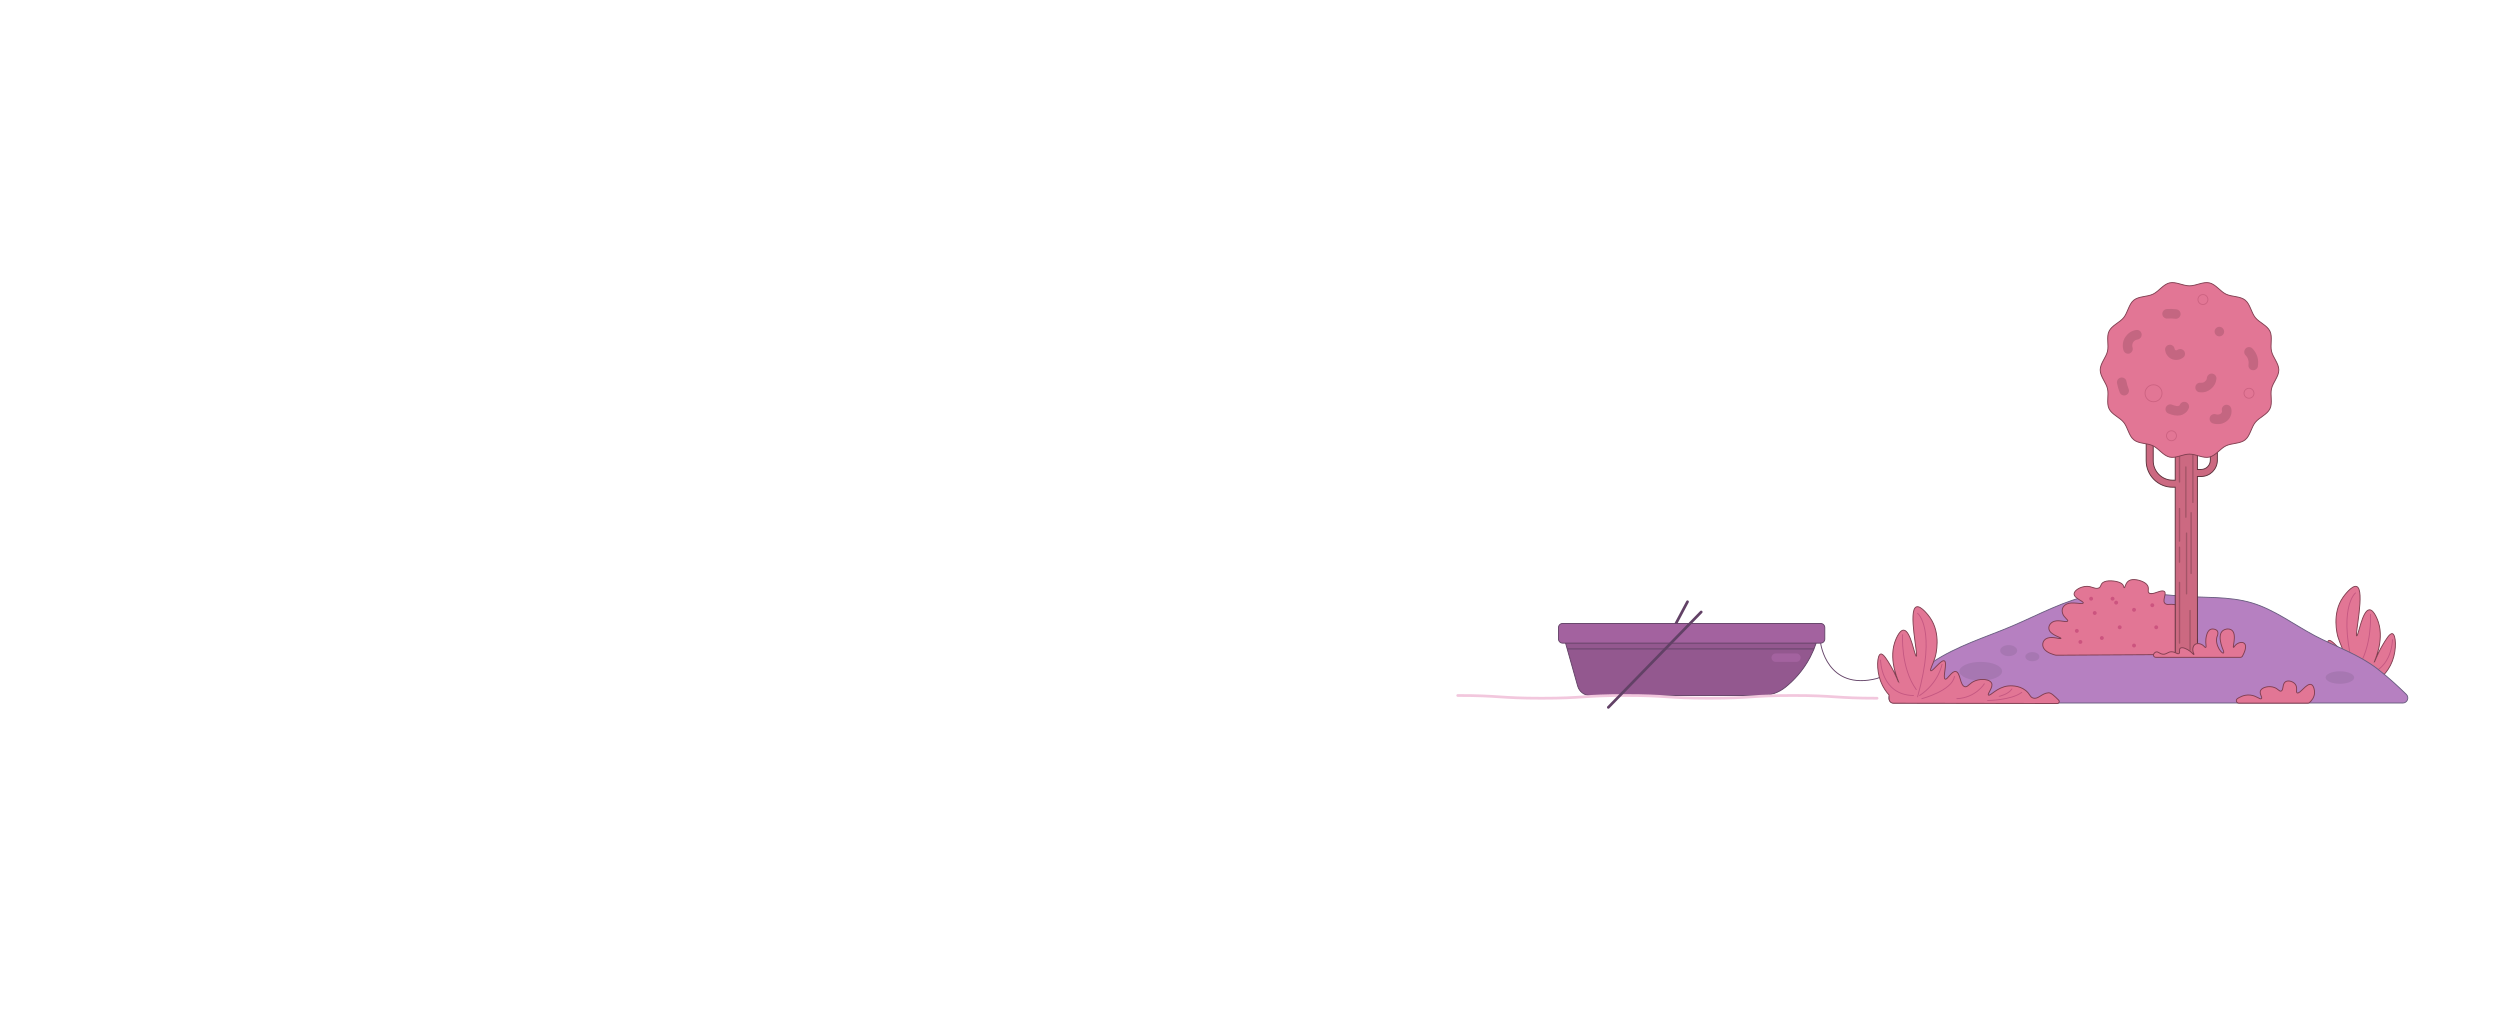
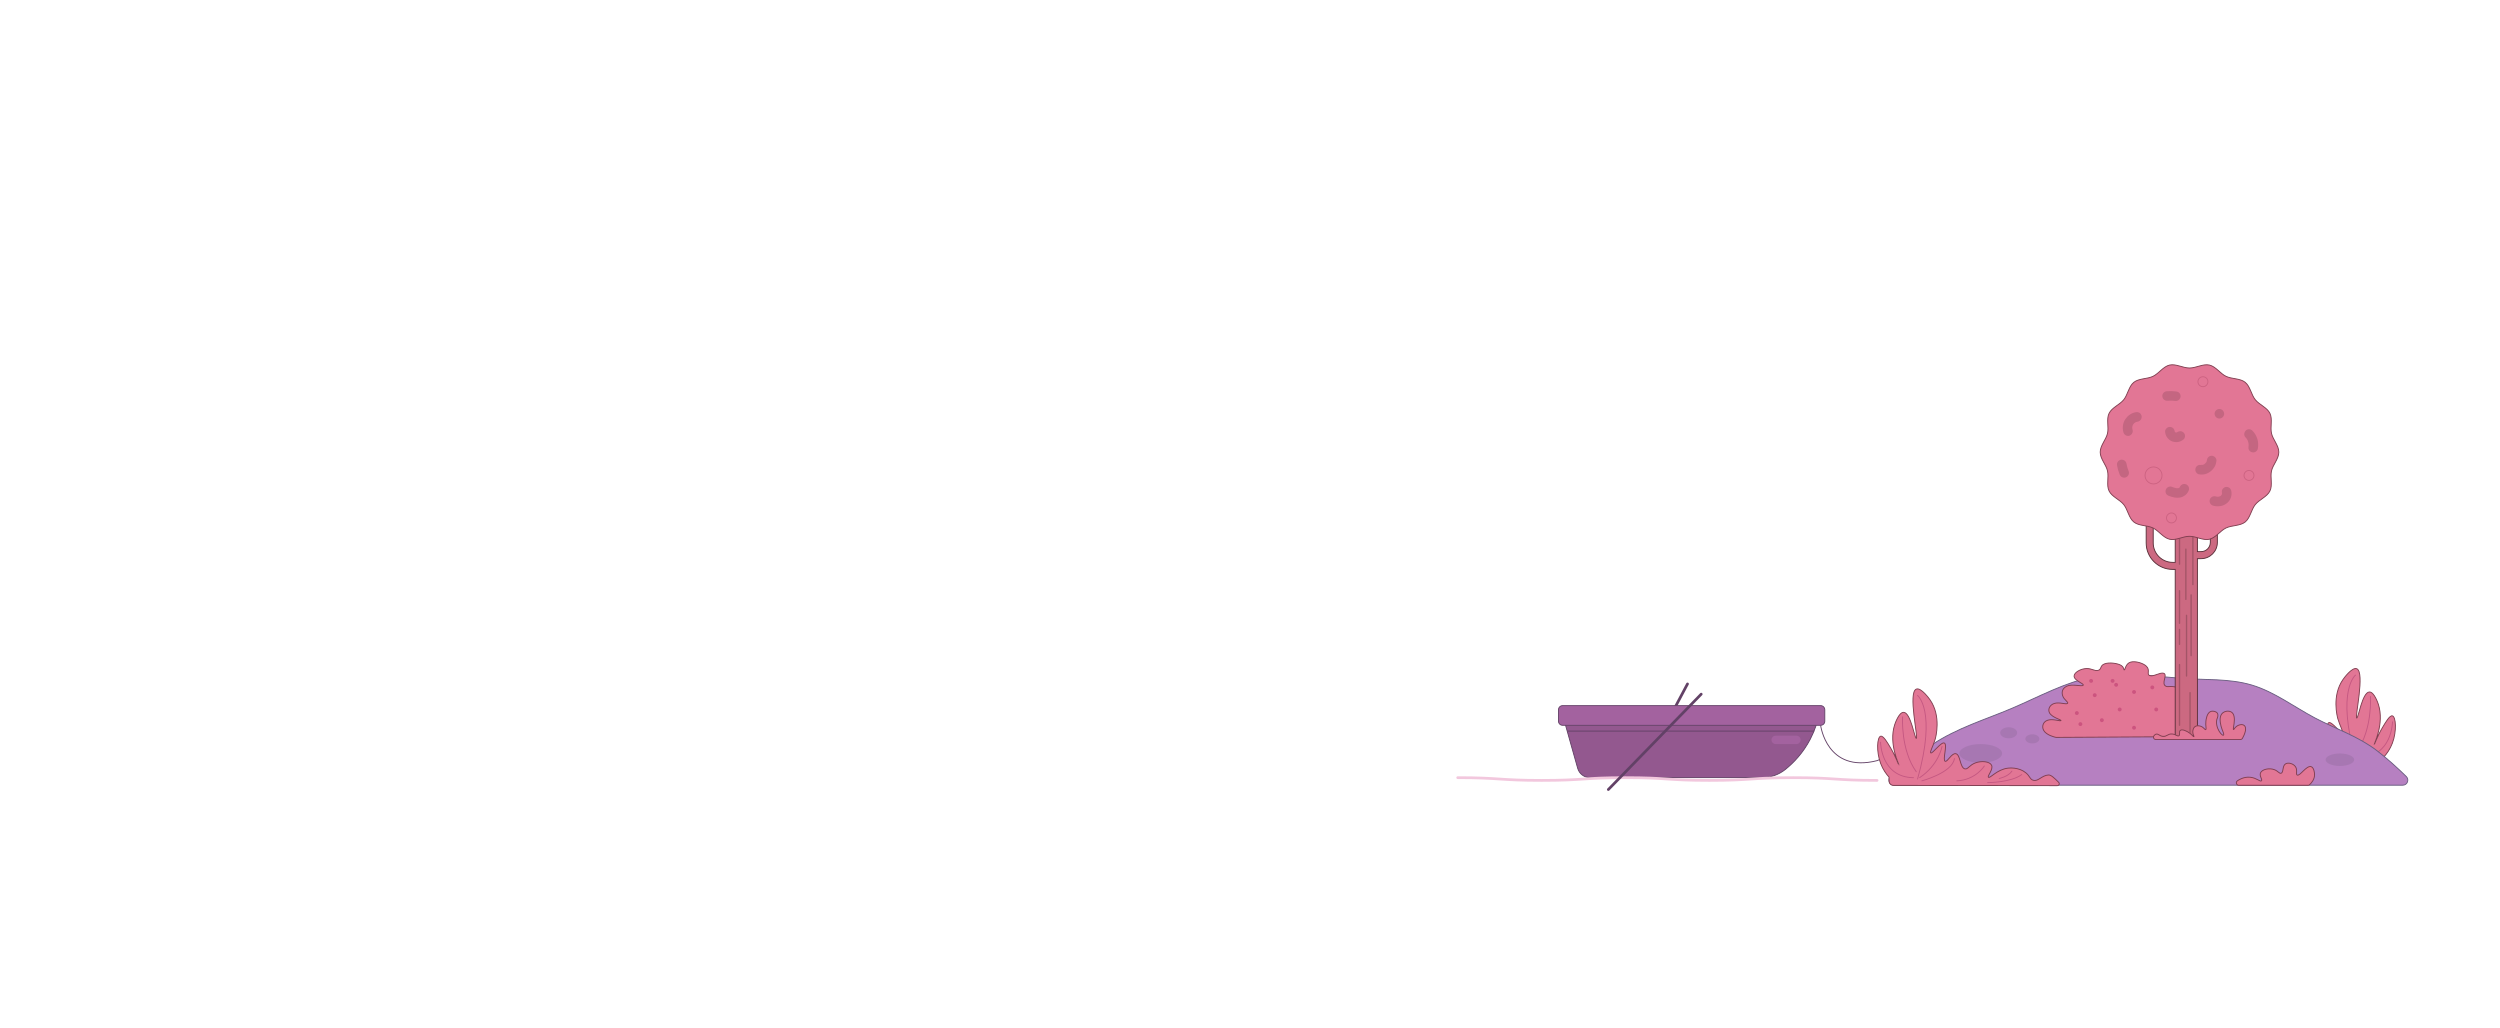
- <svg xmlns="http://www.w3.org/2000/svg" version="1.1" id="Layer_2" x="0" y="0" viewBox="0 0 5476 2249.7" style="enable-background:new 0 0 5476 2249.7" xml:space="preserve">
-   <style>.st0{fill:none;stroke:#624166;stroke-width:2}.st0,.st1,.st6,.st7{stroke-miterlimit:10}.st1{fill:none;stroke:#624166;stroke-width:6;stroke-linecap:round}.st6,.st7{fill:#e27695;stroke:#7f3d4f;stroke-width:2}.st7{fill:none;stroke:#c45781;stroke-linecap:round}.st9{fill:#a777b2}.st10{fill:#cc547f}.st12{fill:none;stroke:#a35467;stroke-width:3;stroke-linecap:round;stroke-miterlimit:10}.st15{fill:#c46681}.st16{fill:none;stroke:#cc6281;stroke-width:2;stroke-miterlimit:10}</style>
-   <path class="st0" d="M3987.9 1408.7s13.3 105.6 123.7 77.4c0 0 97.9-44 188.2-31.3" />
-   <path class="st1" d="M3696.3 1318.1 3594.8 1509" />
-   <path d="m3426 1397.3 29.8 105.6c3.4 12 14.4 20.4 26.9 20.4h376.7c18.8 0 37.1-6.4 51.7-18.3 17.7-14.4 38.4-35.7 54.1-65.9 10.1-19.5 15.8-38 19-53.4 1.6-7.8-4.4-15.2-12.4-15.2h-525.5c-13.9 0-24.1 13.4-20.3 26.8z" style="fill:#93588f;stroke:#624166;stroke-width:2;stroke-miterlimit:10" />
-   <path class="st0" d="M3432.5 1421.4h541.4" />
-   <path d="M3987.9 1408.7h-565.1c-5 0-9.1-4.1-9.1-9.1v-24.9c0-5 4.1-9.1 9.1-9.1h565.1c5 0 9.1 4.1 9.1 9.1v24.9c.1 5-4 9.1-9.1 9.1z" style="fill:#a3629f;stroke:#624166;stroke-width:2;stroke-miterlimit:10" />
-   <path d="M3193 1523.4c91.9 0 91.9 6 183.7 6 91.9 0 91.9-6 183.7-6 91.9 0 91.9 6 183.7 6 91.9 0 91.9-6 183.7-6 91.9 0 91.9 6 183.7 6" style="fill:none;stroke:#f2c7dd;stroke-width:6;stroke-linecap:round;stroke-linejoin:round;stroke-miterlimit:10" />
-   <path class="st1" d="m3726.3 1340.5-203.4 208.9" />
-   <path d="M3934.9 1449.8h-45.4c-5.1 0-9.2-4.1-9.2-9.2s4.1-9.2 9.2-9.2h45.4c5.1 0 9.2 4.1 9.2 9.2 0 5-4.1 9.2-9.2 9.2z" style="fill:#a3629f" />
-   <path class="st6" d="M5222 1477.6c5.7-6.3 13.2-16.3 18.3-29.9 9.9-26.3 7.7-57.7 0-59.7-5.8-1.5-14.7 13.6-22.3 26.6-11.2 19-16.9 36.7-17.6 36.5-1.2-.4 23-45.4 9.2-88.2-.6-1.8-9.1-27.6-19.7-27.2-15.6.6-24.2 57.9-27.7 57.2-4.7-.9 18.7-100.6 0-108.1-10.3-4.2-28.8 21.7-29.9 23.3-25.3 36-12.6 82.3-11.4 86.5 4.6 15.7 12.3 28.3 9.7 30-3.9 2.5-22.9-25.2-29.9-21.6-7.2 3.7 4.5 37.3-1.7 39.9-4.9 2.1-14.2-18.4-23.3-16.6-10.4 2-8.8 30.8-20 33.3-6.7 1.4-9.5-8.3-23.3-13.3-13.2-4.8-30.8-3-34.9 5-4.8 9.2 9.8 23.7 6.7 26.6-3.5 3.3-18.6-17.3-43.3-20-2.9-.3-23.1-2.2-38.3 10-9.7 7.8-9 14.6-16.6 16.6-11.3 3-18.1-10.5-33.3-11.6-5.7-.4-13.1 7.1-22.3 16.1-2.7 2.7-.8 7.3 3 7.3l358.9-.6c5.1 0 9.3-4 9.5-9.1l.2-9z" />
-   <path class="st7" d="M5159.5 1481.9c-42.4-149.9 0-183.1 0-183.1M5192.2 1345.5s4.9 71.7-29.9 120.4M5105.8 1410.7s7 40.4 49.1 68.2M5240.5 1401.1s-.4 76.5-72.1 77.8M5150 1485.8s-66.8-17.6-71.4-48.9M5013.2 1453.3s18.6 30.6 60.3 32.6M5006 1489.8s-51.4-.1-74.8-17.7M4980.5 1480.7s-20.3-4.3-27.8-16.2" />
-   <path d="M5263 1539.9c9.9 0 14.8-12 7.7-19-19.9-19.5-40.1-37.8-62.5-55.3-41.8-32.6-92.8-49.3-137.6-73-46.5-24.7-89.2-57.4-138.1-72-49.9-14.9-103.4-10.8-155-14.8-63.1-4.8-127.8-15-191.7-3.3-61.3 11.3-118.6 43.3-179.1 69.1-57 24.3-119.8 42.8-174.7 79.5-31.8 21.3-61.3 44.2-90.6 69.3-7.8 6.7-3.1 19.5 7.2 19.5H5263z" style="fill:#b680c1;stroke:#685c7f;stroke-width:2;stroke-miterlimit:10" />
-   <ellipse class="st9" cx="4338.6" cy="1470.3" rx="46.8" ry="20.5" />
-   <ellipse class="st9" cx="4399.8" cy="1425.1" rx="18.6" ry="12.1" />
-   <ellipse class="st9" cx="4451.7" cy="1438.4" rx="15.4" ry="10" />
-   <ellipse class="st9" cx="5125.3" cy="1484.1" rx="31.3" ry="13.7" />
+ <svg xmlns="http://www.w3.org/2000/svg" version="1.1" id="Layer_2_00000121271633283879181940000008228027180461343654_" x="0" y="0" viewBox="0 0 5476 2249.7" style="enable-background:new 0 0 5476 2249.7" xml:space="preserve">
+   <style>.st0{fill:none;stroke:#624166;stroke-width:2}.st0,.st1,.st6,.st7{stroke-miterlimit:10}.st1{fill:none;stroke:#624166;stroke-width:6;stroke-linecap:round}.st6,.st7{fill:#e27695;stroke:#7f3d4f;stroke-width:2}.st7{fill:none;stroke:#c45781;stroke-linecap:round}.st9{fill:#a777b2}.st10{fill:#cc547f}.st15{fill:#c46681}.st16{fill:none;stroke:#cc6281;stroke-width:2;stroke-miterlimit:10}</style>
+   <path class="st0" d="M3987.9 1588.7s13.3 105.6 123.7 77.4c0 0 97.9-44 188.2-31.3" />
+   <path class="st1" d="M3696.3 1498.1 3594.8 1689" />
+   <path d="m3426 1577.3 29.8 105.6c3.4 12 14.4 20.4 26.9 20.4h376.7c18.8 0 37.1-6.4 51.7-18.3 17.7-14.4 38.4-35.7 54.1-65.9 10.1-19.5 15.8-38 19-53.4 1.6-7.8-4.4-15.2-12.4-15.2h-525.5c-13.9 0-24.1 13.4-20.3 26.8z" style="fill:#93588f;stroke:#624166;stroke-width:2;stroke-miterlimit:10" />
+   <path class="st0" d="M3432.5 1601.4h541.4" />
+   <path d="M3987.9 1588.7h-565.1c-5 0-9.1-4.1-9.1-9.1v-24.9c0-5 4.1-9.1 9.1-9.1h565.1c5 0 9.1 4.1 9.1 9.1v24.9c.1 5-4 9.1-9.1 9.1z" style="fill:#a3629f;stroke:#624166;stroke-width:2;stroke-miterlimit:10" />
+   <path d="M3193 1703.4c91.9 0 91.9 6 183.7 6 91.9 0 91.9-6 183.7-6 91.9 0 91.9 6 183.7 6 91.9 0 91.9-6 183.7-6 91.9 0 91.9 6 183.7 6" style="fill:none;stroke:#f2c7dd;stroke-width:6;stroke-linecap:round;stroke-linejoin:round;stroke-miterlimit:10" />
+   <path class="st1" d="m3726.3 1520.5-203.4 208.9" />
+   <path d="M3934.9 1629.8h-45.4c-5.1 0-9.2-4.1-9.2-9.2s4.1-9.2 9.2-9.2h45.4c5.1 0 9.2 4.1 9.2 9.2 0 5-4.1 9.2-9.2 9.2z" style="fill:#a3629f" />
+   <path class="st6" d="M5222 1657.6c5.7-6.3 13.2-16.3 18.3-29.9 9.9-26.3 7.7-57.7 0-59.7-5.8-1.5-14.7 13.6-22.3 26.6-11.2 19-16.9 36.7-17.6 36.5-1.2-.4 23-45.4 9.2-88.2-.6-1.8-9.1-27.6-19.7-27.2-15.6.6-24.2 57.9-27.7 57.2-4.7-.9 18.7-100.6 0-108.1-10.3-4.2-28.8 21.7-29.9 23.3-25.3 36-12.6 82.3-11.4 86.5 4.6 15.7 12.3 28.3 9.7 30-3.9 2.5-22.9-25.2-29.9-21.6-7.2 3.7 4.5 37.3-1.7 39.9-4.9 2.1-14.2-18.4-23.3-16.6-10.4 2-8.8 30.8-20 33.3-6.7 1.4-9.5-8.3-23.3-13.3-13.2-4.8-30.8-3-34.9 5-4.8 9.2 9.8 23.7 6.7 26.6-3.5 3.3-18.6-17.3-43.3-20-2.9-.3-23.1-2.2-38.3 10-9.7 7.8-9 14.6-16.6 16.6-11.3 3-18.1-10.5-33.3-11.6-5.7-.4-13.1 7.1-22.3 16.1-2.7 2.7-.8 7.3 3 7.3l358.9-.6c5.1 0 9.3-4 9.5-9.1l.2-9z" />
+   <path class="st7" d="M5159.5 1661.9c-42.4-149.9 0-183.1 0-183.1m32.7 46.7s4.9 71.7-29.9 120.4m-56.5-55.2s7 40.4 49.1 68.2m85.6-77.8s-.4 76.5-72.1 77.8m-18.4 6.9s-66.8-17.6-71.4-48.9m-65.4 16.4s18.6 30.6 60.3 32.6m-67.5 3.9s-51.4-.1-74.8-17.7m49.3 8.6s-20.3-4.3-27.8-16.2" />
+   <path d="M5263 1719.9c9.9 0 14.8-12 7.7-19-19.9-19.5-40.1-37.8-62.5-55.3-41.8-32.6-92.8-49.3-137.6-73-46.5-24.7-89.2-57.4-138.1-72-49.9-14.9-103.4-10.8-155-14.8-63.1-4.8-127.8-15-191.7-3.3-61.3 11.3-118.6 43.3-179.1 69.1-57 24.3-119.8 42.8-174.7 79.5-31.8 21.3-61.3 44.2-90.6 69.3-7.8 6.7-3.1 19.5 7.2 19.5H5263z" style="fill:#b680c1;stroke:#685c7f;stroke-width:2;stroke-miterlimit:10" />
+   <ellipse class="st9" cx="4338.6" cy="1650.3" rx="46.8" ry="20.5" />
+   <ellipse class="st9" cx="4399.8" cy="1605.1" rx="18.6" ry="12.1" />
+   <ellipse class="st9" cx="4451.7" cy="1618.4" rx="15.4" ry="10" />
+   <ellipse class="st9" cx="5125.3" cy="1664.1" rx="31.3" ry="13.7" />
+   <path class="st6" d="M4503.5 1615.2c-2.8-.6-20.9-4.7-27-15.3-4.6-8.1-1.7-19.1 9-22.4 11.2-3.5 27.1 2.7 28.8 1 1.8-1.9-19.8-6.7-25.2-17.3-3.8-7.5.6-17.3 10.8-20.4 11.2-3.4 25 2.8 28.8 0 3.4-2.5-7.9-7.5-10.8-17.3-.7-2.3-4.1-14 9-20.4 12-5.8 32.7 1.3 36-2 3.4-3.6-20.2-10.1-19.8-20.4.3-7.7 14.1-15.9 27-16.3 11.8-.4 17.4 5.8 25.2 4.1 8.7-2 3.8-10.2 14.4-14.3 10.8-4.2 29.6-.9 36 3.1.6.4 1.1.7 1.1.7 6.3 4.5 4.7 9.3 6.1 9.5 2.3.2 2.5-14.1 14.4-17.3 9.6-2.6 26.8 2 34.2 9.2 8.9 8.6-.3 17.3 7.2 20.4 7.7 3.2 23-7.7 30.6-5.1 9.7 3.4-6.9 23.6 5.4 28.6 4.9 2 8.6-.8 18 1 12.3 2.4 22.6 10.5 21.6 18.4-.1 1.1-.7 4.5-4.7 7.8-5.1 4.2-11.7 4.7-11.5 6.5.3 2.5 13.5 1.5 23.4 6.1 11 5.1 15.5 16 9 22.4-5.4 5.3-16.9 6.4-16.2 8.2.9 2.2 17.8-.7 25.2 3.1 6.8 3.4 6.8 13.1-12.6 36.7l-293.4 1.7z" />
+   <circle class="st10" cx="4603.9" cy="1577.5" r="4.3" />
+   <circle class="st10" cx="4643" cy="1554" r="4.3" />
+   <circle class="st10" cx="4580.4" cy="1491.4" r="4.3" />
+   <circle class="st10" cx="4588.3" cy="1522.7" r="4.3" />
+   <circle class="st10" cx="4549.1" cy="1561.9" r="4.3" />
+   <circle class="st10" cx="4627.4" cy="1491.4" r="4.3" />
+   <circle class="st10" cx="4635.2" cy="1500" r="4.3" />
+   <circle class="st10" cx="4674.4" cy="1594" r="4.3" />
+   <circle class="st10" cx="4556.9" cy="1586.1" r="4.3" />
+   <circle class="st10" cx="4674.4" cy="1515.7" r="4.3" />
+   <circle class="st10" cx="4723" cy="1554" r="4.3" />
+   <circle class="st10" cx="4714.4" cy="1505.7" r="4.3" />
  <g>
-     <path class="st6" d="M4503.5 1435.2c-2.8-.6-20.9-4.7-27-15.3-4.6-8.1-1.7-19.1 9-22.4 11.2-3.5 27.1 2.7 28.8 1 1.8-1.9-19.8-6.7-25.2-17.3-3.8-7.5.6-17.3 10.8-20.4 11.2-3.4 25 2.8 28.8 0 3.4-2.5-7.9-7.5-10.8-17.3-.7-2.3-4.1-14 9-20.4 12-5.8 32.7 1.3 36-2 3.4-3.6-20.2-10.1-19.8-20.4.3-7.7 14.1-15.9 27-16.3 11.8-.4 17.4 5.8 25.2 4.1 8.7-2 3.8-10.2 14.4-14.3 10.8-4.2 29.6-.9 36 3.1.6.4 1.1.7 1.1.7 6.3 4.5 4.7 9.3 6.1 9.5 2.3.2 2.5-14.1 14.4-17.3 9.6-2.6 26.8 2 34.2 9.2 8.9 8.6-.3 17.3 7.2 20.4 7.7 3.2 23-7.7 30.6-5.1 9.7 3.4-6.9 23.6 5.4 28.6 4.9 2 8.6-.8 18 1 12.3 2.4 22.6 10.5 21.6 18.4-.1 1.1-.7 4.5-4.7 7.8-5.1 4.2-11.7 4.7-11.5 6.5.3 2.5 13.5 1.5 23.4 6.1 11 5.1 15.5 16 9 22.4-5.4 5.3-16.9 6.4-16.2 8.2.9 2.2 17.8-.7 25.2 3.1 6.8 3.4 6.8 13.1-12.6 36.7l-293.4 1.7z" />
-     <circle class="st10" cx="4603.9" cy="1397.5" r="4.3" />
-     <circle class="st10" cx="4643" cy="1374" r="4.3" />
-     <circle class="st10" cx="4580.4" cy="1311.4" r="4.3" />
-     <circle class="st10" cx="4588.3" cy="1342.7" r="4.3" />
-     <circle class="st10" cx="4549.1" cy="1381.9" r="4.3" />
-     <circle class="st10" cx="4627.4" cy="1311.4" r="4.3" />
-     <circle class="st10" cx="4635.2" cy="1320" r="4.3" />
-     <circle class="st10" cx="4674.4" cy="1414" r="4.3" />
-     <circle class="st10" cx="4556.9" cy="1406.1" r="4.3" />
-     <circle class="st10" cx="4674.4" cy="1335.7" r="4.3" />
-     <circle class="st10" cx="4723" cy="1374" r="4.3" />
-     <circle class="st10" cx="4714.4" cy="1325.7" r="4.3" />
+     <path d="M4841.5 1153.5v34.6c0 11.1-9 20.2-20.2 20.2h-8.1v-106.7h-48.6v130.2h-5.7c-23.4 0-42.5-19.1-42.5-42.5v-68.8H4701v68.8c0 31.9 26 57.9 57.9 57.9h5.7v367.1h48.6v-390.6h8.1c19.6 0 35.6-16 35.6-35.6v-34.6h-15.4z" style="fill:#cc6981;stroke:#592e38;stroke-width:2;stroke-miterlimit:10" />
+     <path d="M4774 1164.4v71.3m29.3-65.1v109.8m-15.4-77.5v109.9m-13.9-18.9v71.3m0 13.4v32.8m15.4-63.6v132.9m10-177.6v133m-25.4 19.6v132.9m23.1-71.3v86.7" style="fill:none;stroke:#a35467;stroke-width:3;stroke-linecap:round;stroke-miterlimit:10" />
+     <path d="M4991.5 990.4c0 14.5-12.9 27.4-16 41-3.2 14 2.8 31.2-3.4 43.9-6.2 12.9-23.4 18.9-32.2 30-8.9 11.1-11 29.2-22.1 38.1-11.1 8.8-29.1 6.9-42 13.1-12.7 6.1-22.4 21.5-36.4 24.7-13.6 3.1-29-6.5-43.5-6.5s-29.9 9.6-43.5 6.5c-14-3.2-23.7-18.6-36.4-24.7-12.9-6.2-31-4.2-42-13.1-11.1-8.9-13.2-27-22.1-38.1-8.8-11.1-26-17.1-32.2-30-6.1-12.7-.2-29.8-3.4-43.9-3.1-13.6-16-26.5-16-41s12.9-27.4 16-41c3.2-14-2.8-31.2 3.4-43.9 6.2-12.9 23.4-18.9 32.2-30 8.9-11.1 11-29.2 22.1-38.1 11.1-8.8 29.1-6.9 42-13.1 12.7-6.1 22.4-21.5 36.4-24.7 13.6-3.1 29 6.5 43.5 6.5s29.9-9.6 43.5-6.5c14 3.2 23.7 18.6 36.4 24.7 12.9 6.2 31 4.2 42 13.1 11.1 8.9 13.2 27 22.1 38.1 8.8 11.1 26 17.1 32.2 30 6.1 12.7.2 29.8 3.4 43.9 3.1 13.6 16 26.5 16 41z" style="fill:#e27695" />
+     <path d="M4991.5 990.4c0 14.5-12.9 27.4-16 41-3.2 14 2.8 31.2-3.4 43.9-6.2 12.9-23.4 18.9-32.2 30-8.9 11.1-11 29.2-22.1 38.1-11.1 8.8-29.1 6.9-42 13.1-12.7 6.1-22.4 21.5-36.4 24.7-13.6 3.1-29-6.5-43.5-6.5s-29.9 9.6-43.5 6.5c-14-3.2-23.7-18.6-36.4-24.7-12.9-6.2-31-4.2-42-13.1-11.1-8.9-13.2-27-22.1-38.1-8.8-11.1-26-17.1-32.2-30-6.1-12.7-.2-29.8-3.4-43.9-3.1-13.6-16-26.5-16-41s12.9-27.4 16-41c3.2-14-2.8-31.2 3.4-43.9 6.2-12.9 23.4-18.9 32.2-30 8.9-11.1 11-29.2 22.1-38.1 11.1-8.8 29.1-6.9 42-13.1 12.7-6.1 22.4-21.5 36.4-24.7 13.6-3.1 29 6.5 43.5 6.5s29.9-9.6 43.5-6.5c14 3.2 23.7 18.6 36.4 24.7 12.9 6.2 31 4.2 42 13.1 11.1 8.9 13.2 27 22.1 38.1 8.8 11.1 26 17.1 32.2 30 6.1 12.7.2 29.8 3.4 43.9 3.1 13.6 16 26.5 16 41z" style="fill:none;stroke:#7f3d4f;stroke-width:2;stroke-miterlimit:10" />
+     <path class="st15" d="M4671.2 941.5c-.4-1.3-.7-2.6-.9-4 .1.9.2 1.9.4 2.8-.3-2.2-.3-4.3 0-6.5-.1.9-.2 1.9-.4 2.8.3-2.2.9-4.3 1.7-6.3-.4.8-.7 1.7-1.1 2.5.8-1.8 1.8-3.5 3-5.1-.5.7-1.1 1.4-1.6 2.1 1.3-1.7 2.8-3.2 4.6-4.5-.7.5-1.4 1.1-2.1 1.6 1.7-1.3 3.6-2.4 5.6-3.2-.8.4-1.7.7-2.5 1.1 1.8-.7 3.6-1.2 5.5-1.5 2.4-.4 5.1-2.8 6.3-4.8 1.3-2.3 1.9-5.6 1.1-8.1s-2.4-5-4.8-6.3c-.8-.4-1.7-.7-2.5-1.1-1.9-.5-3.7-.5-5.6 0-9.3 1.5-17.6 7.6-22.7 15.3-5.5 8.2-6.9 19.4-4 28.8.8 2.6 2.5 4.9 4.8 6.3 2.3 1.3 5.6 1.9 8.1 1.1 5.1-1.8 8.8-7.4 7.1-13z" />
+     <circle class="st16" cx="4717.1" cy="1041.4" r="18.6" />
+     <path class="st15" d="M4847.5 1107.6c5.4 1.6 10.8 1.7 16.4.9 5.3-.8 10.1-3.3 14.3-6.6 8-6.4 11.6-17.7 9-27.6-.7-2.5-2.6-5-4.8-6.3-2.3-1.3-5.6-1.9-8.1-1.1-5.5 1.8-8.8 7.2-7.3 12.9.2.6.3 1.2.4 1.8-.1-.9-.2-1.9-.4-2.8.2 1.3.2 2.6 0 4 .1-.9.2-1.9.4-2.8-.2 1.6-.6 3.1-1.3 4.5.4-.8.7-1.7 1.1-2.5-.6 1.4-1.3 2.6-2.2 3.8.5-.7 1.1-1.4 1.6-2.1-1 1.3-2.1 2.4-3.4 3.4.7-.5 1.4-1.1 2.1-1.6-1.3.9-2.6 1.7-4.1 2.3.8-.4 1.7-.7 2.5-1.1-1.7.7-3.5 1.2-5.4 1.5.9-.1 1.9-.3 2.8-.4-2.3.3-4.6.3-6.8 0 .9.1 1.9.3 2.8.4-1.3-.2-2.6-.5-3.9-.9-5.3-1.6-11.7 1.9-12.9 7.3-1.5 5.7 1.5 11.3 7.2 13zm-100.7-229.8c6.4-.5 12.8-.3 19.1.5 2.5.3 5.8-1.4 7.4-3.1 1.8-1.8 3.2-4.8 3.1-7.4-.1-2.7-1-5.5-3.1-7.4-.7-.5-1.4-1.1-2.1-1.6-1.6-.9-3.4-1.4-5.3-1.4-6.3-.8-12.7-1-19.1-.5-2.8.2-5.4 1-7.4 3.1-1.8 1.8-3.2 4.8-3.1 7.4.1 2.7 1 5.5 3.1 7.4 1.9 1.7 4.7 3.2 7.4 3zm114.5 39c2.7 0 5.5-1.2 7.4-3.1 1.8-1.8 3.2-4.8 3.1-7.4-.3-5.7-4.6-10.5-10.5-10.5-2.7 0-5.5 1.2-7.4 3.1-1.8 1.8-3.2 4.8-3.1 7.4.2 5.7 4.6 10.5 10.5 10.5zm-45 122.1c4.9.8 9.6.8 14.4-.5 4.7-1.4 8.7-3.7 12.5-6.8 3.1-2.5 5.8-5.7 7.7-9.1 2.4-4.3 3.6-8.8 4-13.7.2-2.6-1.3-5.7-3.1-7.4-1.8-1.8-4.8-3.2-7.4-3.1-2.7.1-5.5 1-7.4 3.1-2 2.1-2.9 4.5-3.1 7.4 0 .5-.1.9-.1 1.4.1-.9.2-1.9.4-2.8-.3 1.7-.7 3.3-1.4 4.9.4-.8.7-1.7 1.1-2.5-.8 1.8-1.8 3.5-3 5 .5-.7 1.1-1.4 1.6-2.1-1.2 1.5-2.6 2.9-4.1 4.1.7-.5 1.4-1.1 2.1-1.6-1.6 1.3-3.4 2.3-5.3 3.1.8-.4 1.7-.7 2.5-1.1-1.8.7-3.7 1.3-5.6 1.5.9-.1 1.9-.3 2.8-.4-1.7.2-3.4.2-5.1 0 .9.1 1.9.3 2.8.4-.2 0-.5-.1-.7-.1-2.9-.5-5.5-.5-8.1 1.1-2.2 1.3-4.3 3.8-4.8 6.3-.6 2.7-.5 5.7 1.1 8.1 1.3 2.1 3.6 4.4 6.2 4.8zm102.5-80.6c.9.9 1.8 1.9 2.6 2.9-.5-.7-1.1-1.4-1.6-2.1 1.8 2.4 3.3 5 4.5 7.7-.4-.8-.7-1.7-1.1-2.5 1.1 2.8 1.9 5.7 2.3 8.6-.1-.9-.2-1.9-.4-2.8.4 3 .4 6 0 8.9.1-.9.2-1.9.4-2.8l-.3 1.5c-.5 2.8-.4 5.5 1.1 8.1 1.3 2.2 3.8 4.3 6.3 4.8 2.7.6 5.7.5 8.1-1.1 2.2-1.4 4.3-3.6 4.8-6.3 1.3-7.2 1.2-14.5-.9-21.5-2.1-6.9-5.8-13.2-10.9-18.4-1.9-1.9-4.7-3.1-7.4-3.1-2.6 0-5.7 1.1-7.4 3.1-4 4.4-4.3 10.8-.1 15zM4768 947.5c-.1.1-.2.1-.3.2.7-.5 1.4-1.1 2.1-1.6-.9.7-1.9 1.3-3 1.7.8-.4 1.7-.7 2.5-1.1-1.2.5-2.4.8-3.7 1 .9-.1 1.9-.3 2.8-.4-1.3.1-2.5.1-3.8 0 .9.1 1.9.2 2.8.4-1.2-.2-2.3-.5-3.3-.9.8.4 1.7.7 2.5 1.1-1.1-.5-2.2-1.1-3.1-1.8.7.5 1.4 1.1 2.1 1.6-1-.8-1.8-1.6-2.5-2.6.5.7 1.1 1.4 1.6 2.1-.7-1-1.3-2-1.8-3.1.4.8.7 1.7 1.1 2.5-.5-1.1-.8-2.3-1-3.5.1.9.2 1.9.4 2.8v-.3c.1-1.4-.2-2.8-.9-4-.4-1.3-1.1-2.4-2.2-3.4-1.8-1.8-4.8-3.2-7.4-3.1-2.7.1-5.5 1-7.4 3.1-1.8 1.9-3.4 4.7-3.1 7.4.5 4.3 1.5 8.4 4.1 12 2.5 3.5 5.6 6.6 9.5 8.4 2.6 1.2 4.6 1.9 7.4 2.2 2.3.3 4.3.3 6.6 0s4.2-.8 6.3-1.7c2.6-1.1 4.4-2.3 6.7-4.1 2-1.5 3.1-5.1 3.1-7.4 0-2.6-1.1-5.7-3.1-7.4-2-1.8-4.6-3.2-7.4-3.1-.9.1-1.9.2-2.8.4-1.9.4-3.5 1.3-4.8 2.6z" />
+     <circle class="st16" cx="4926.2" cy="1041.4" r="10.9" />
+     <circle class="st16" cx="4825.3" cy="836.1" r="10.9" />
+     <circle class="st16" cx="4756.4" cy="1134.5" r="10.9" />
+     <path class="st15" d="M4751.1 1086.3c8 3.1 16.2 5.1 24.8 3.4 3.9-.8 7.5-2.6 10.6-5 3.9-3 6.4-6.7 8.1-11.3.9-2.5.2-5.9-1.1-8.1-1.3-2.2-3.8-4.3-6.3-4.8-2.7-.6-5.7-.5-8.1 1.1-2.4 1.5-3.9 3.6-4.8 6.3-.1.2-.2.4-.2.7.4-.8.7-1.7 1.1-2.5-.4 1-.9 1.9-1.6 2.7.5-.7 1.1-1.4 1.6-2.1-.7.9-1.6 1.7-2.5 2.4.7-.5 1.4-1.1 2.1-1.6-1.1.8-2.2 1.4-3.4 2 .8-.4 1.7-.7 2.5-1.1-1.6.7-3.2 1.1-4.9 1.3.9-.1 1.9-.3 2.8-.4-2 .2-4.1.2-6.1-.1.9.1 1.9.3 2.8.4-4.1-.6-8-2-11.9-3.5-2.4-.9-6-.2-8.1 1.1-2.2 1.3-4.3 3.8-4.8 6.3-.6 2.7-.5 5.7 1.1 8.1.5.7 1.1 1.4 1.6 2.1 1.4 1.2 2.9 2.1 4.7 2.6zM4662.9 1033c-2.4-5.9-4.2-12.1-5.3-18.4-.4-2.5-2.7-5.1-4.8-6.3-2.3-1.3-5.6-1.9-8.1-1.1-2.5.8-5 2.4-6.3 4.8-.4.8-.7 1.7-1.1 2.5-.5 1.9-.5 3.7 0 5.6 1.1 6.3 2.9 12.4 5.3 18.4.3 1.4 1 2.6 1.9 3.6.7 1.1 1.7 2 2.9 2.7 2.3 1.3 5.6 1.9 8.1 1.1 2.5-.8 5-2.4 6.3-4.8s2.1-5.6 1.1-8.1z" />
  </g>
+   <path class="st6" d="M4913 1587.6c-3.6-1.3-9.3.3-12.7 2.5-5.7 3.5-7 8.4-8.1 8-2.7-1 12.5-41.8-14-40.4-.2 0-.4 0-.6.1-27.4 4.2-8.1 45.5-7.5 47.3 5 14.8-15.6-3-15-23.9.3-9.4 3.7-8.3 2.8-16.5-.6-5.5-9.5-8-14.8-6.5-9.1 2.5-10.9 18.1-11.3 21.3-1.2 10.2 1.8 17.8-.4 18.7-1.9.8-4-5-10.9-7.4-1.1-.4-7.7-2.7-12.6.9-4.9 3.5-4.8 10.5-4.8 11.7.1 6 3.4 9.9 2.6 10.4-.8.6-3.9-3.7-8.7-7.4-6.6-5.1-17.2-9.9-21.3-6.5-3.4 2.8.3 9.5-3 11.7-3.1 2.1-7.1-3.4-15.2-3.9-9.2-.6-11.2 6.1-20 5.2-7.6-.8-9.9-6.1-14.8-4.8-2 .5-3.5 1.9-4.8 3.7-2.4 3.4 0 8 4.2 8h185.3c1.9 0 3.6-1 4.5-2.6 3.9-7 12.7-25.4 1.1-29.6z" />
  <g>
-     <path d="M4841.5 973.5v34.6c0 11.1-9 20.2-20.2 20.2h-8.1V921.6h-48.6v130.2h-5.7c-23.4 0-42.5-19.1-42.5-42.5v-68.8H4701v68.8c0 31.9 26 57.9 57.9 57.9h5.7v367.1h48.6v-390.6h8.1c19.6 0 35.6-16 35.6-35.6v-34.6h-15.4z" style="fill:#cc6981;stroke:#592e38;stroke-width:2;stroke-miterlimit:10" />
-     <path class="st12" d="M4774 984.4v71.3M4803.3 990.6v109.8M4787.9 1022.9v109.9M4774 1113.9v71.3M4774 1198.6v32.8M4789.4 1167.8v132.9M4799.4 1123.1v133M4774 1275.7v132.9M4797.1 1337.3v86.7" />
-     <path d="M4991.5 810.4c0 14.5-12.9 27.4-16 41-3.2 14 2.8 31.2-3.4 43.9-6.2 12.9-23.4 18.9-32.2 30-8.9 11.1-11 29.2-22.1 38.1-11.1 8.8-29.1 6.9-42 13.1-12.7 6.1-22.4 21.5-36.4 24.7-13.6 3.1-29-6.5-43.5-6.5s-29.9 9.6-43.5 6.5c-14-3.2-23.7-18.6-36.4-24.7-12.9-6.2-31-4.2-42-13.1-11.1-8.9-13.2-27-22.1-38.1-8.8-11.1-26-17.1-32.2-30-6.1-12.7-.2-29.8-3.4-43.9-3.1-13.6-16-26.5-16-41s12.9-27.4 16-41c3.2-14-2.8-31.2 3.4-43.9 6.2-12.9 23.4-18.9 32.2-30 8.9-11.1 11-29.2 22.1-38.1 11.1-8.8 29.1-6.9 42-13.1 12.7-6.1 22.4-21.5 36.4-24.7 13.6-3.1 29 6.5 43.5 6.5s29.9-9.6 43.5-6.5c14 3.2 23.7 18.6 36.4 24.7 12.9 6.2 31 4.2 42 13.1 11.1 8.9 13.2 27 22.1 38.1 8.8 11.1 26 17.1 32.2 30 6.1 12.7.2 29.8 3.4 43.9 3.1 13.6 16 26.5 16 41z" style="fill:#e27695" />
-     <path d="M4991.5 810.4c0 14.5-12.9 27.4-16 41-3.2 14 2.8 31.2-3.4 43.9-6.2 12.9-23.4 18.9-32.2 30-8.9 11.1-11 29.2-22.1 38.1-11.1 8.8-29.1 6.9-42 13.1-12.7 6.1-22.4 21.5-36.4 24.7-13.6 3.1-29-6.5-43.5-6.5s-29.9 9.6-43.5 6.5c-14-3.2-23.7-18.6-36.4-24.7-12.9-6.2-31-4.2-42-13.1-11.1-8.9-13.2-27-22.1-38.1-8.8-11.1-26-17.1-32.2-30-6.1-12.7-.2-29.8-3.4-43.9-3.1-13.6-16-26.5-16-41s12.9-27.4 16-41c3.2-14-2.8-31.2 3.4-43.9 6.2-12.9 23.4-18.9 32.2-30 8.9-11.1 11-29.2 22.1-38.1 11.1-8.8 29.1-6.9 42-13.1 12.7-6.1 22.4-21.5 36.4-24.7 13.6-3.1 29 6.5 43.5 6.5s29.9-9.6 43.5-6.5c14 3.2 23.7 18.6 36.4 24.7 12.9 6.2 31 4.2 42 13.1 11.1 8.9 13.2 27 22.1 38.1 8.8 11.1 26 17.1 32.2 30 6.1 12.7.2 29.8 3.4 43.9 3.1 13.6 16 26.5 16 41z" style="fill:none;stroke:#7f3d4f;stroke-width:2;stroke-miterlimit:10" />
-     <path class="st15" d="M4671.2 761.5c-.4-1.3-.7-2.6-.9-4 .1.9.2 1.9.4 2.8-.3-2.2-.3-4.3 0-6.5-.1.9-.2 1.9-.4 2.8.3-2.2.9-4.3 1.7-6.3-.4.8-.7 1.7-1.1 2.5.8-1.8 1.8-3.5 3-5.1-.5.7-1.1 1.4-1.6 2.1 1.3-1.7 2.8-3.2 4.6-4.5-.7.5-1.4 1.1-2.1 1.6 1.7-1.3 3.6-2.4 5.6-3.2-.8.4-1.7.7-2.5 1.1 1.8-.7 3.6-1.2 5.5-1.5 2.4-.4 5.1-2.8 6.3-4.8 1.3-2.3 1.9-5.6 1.1-8.1-.8-2.5-2.4-5-4.8-6.3-.8-.4-1.7-.7-2.5-1.1-1.9-.5-3.7-.5-5.6 0-9.3 1.5-17.6 7.6-22.7 15.3-5.5 8.2-6.9 19.4-4 28.8.8 2.6 2.5 4.9 4.8 6.3 2.3 1.3 5.6 1.9 8.1 1.1 5.1-1.8 8.8-7.4 7.1-13z" />
-     <circle class="st16" cx="4717.1" cy="861.4" r="18.6" />
-     <path class="st15" d="M4847.5 927.6c5.4 1.6 10.8 1.7 16.4.9 5.3-.8 10.1-3.3 14.3-6.6 8-6.4 11.6-17.7 9-27.6-.7-2.5-2.6-5-4.8-6.3-2.3-1.3-5.6-1.9-8.1-1.1-5.5 1.8-8.8 7.2-7.3 12.9.2.6.3 1.2.4 1.8-.1-.9-.2-1.9-.4-2.8.2 1.3.2 2.6 0 4 .1-.9.2-1.9.4-2.8-.2 1.6-.6 3.1-1.3 4.5.4-.8.7-1.7 1.1-2.5-.6 1.4-1.3 2.6-2.2 3.8.5-.7 1.1-1.4 1.6-2.1-1 1.3-2.1 2.4-3.4 3.4.7-.5 1.4-1.1 2.1-1.6-1.3.9-2.6 1.7-4.1 2.3.8-.4 1.7-.7 2.5-1.1-1.7.7-3.5 1.2-5.4 1.5.9-.1 1.9-.3 2.8-.4-2.3.3-4.6.3-6.8 0 .9.1 1.9.3 2.8.4-1.3-.2-2.6-.5-3.9-.9-5.3-1.6-11.7 1.9-12.9 7.3-1.5 5.7 1.5 11.3 7.2 13zM4746.8 697.8c6.4-.5 12.8-.3 19.1.5 2.5.3 5.8-1.4 7.4-3.1 1.8-1.8 3.2-4.8 3.1-7.4-.1-2.7-1-5.5-3.1-7.4-.7-.5-1.4-1.1-2.1-1.6-1.6-.9-3.4-1.4-5.3-1.4-6.3-.8-12.7-1-19.1-.5-2.8.2-5.4 1-7.4 3.1-1.8 1.8-3.2 4.8-3.1 7.4.1 2.7 1 5.5 3.1 7.4 1.9 1.7 4.7 3.2 7.4 3zM4861.3 736.8c2.7 0 5.5-1.2 7.4-3.1 1.8-1.8 3.2-4.8 3.1-7.4-.3-5.7-4.6-10.5-10.5-10.5-2.7 0-5.5 1.2-7.4 3.1-1.8 1.8-3.2 4.8-3.1 7.4.2 5.7 4.6 10.5 10.5 10.5zM4816.3 858.9c4.9.8 9.6.8 14.4-.5 4.7-1.4 8.7-3.7 12.5-6.8 3.1-2.5 5.8-5.7 7.7-9.1 2.4-4.3 3.6-8.8 4-13.7.2-2.6-1.3-5.7-3.1-7.4-1.8-1.8-4.8-3.2-7.4-3.1-2.7.1-5.5 1-7.4 3.1-2 2.1-2.9 4.5-3.1 7.4 0 .5-.1.9-.1 1.4.1-.9.2-1.9.4-2.8-.3 1.7-.7 3.3-1.4 4.9.4-.8.7-1.7 1.1-2.5-.8 1.8-1.8 3.5-3 5 .5-.7 1.1-1.4 1.6-2.1-1.2 1.5-2.6 2.9-4.1 4.1.7-.5 1.4-1.1 2.1-1.6-1.6 1.3-3.4 2.3-5.3 3.1.8-.4 1.7-.7 2.5-1.1-1.8.7-3.7 1.3-5.6 1.5.9-.1 1.9-.3 2.8-.4-1.7.2-3.4.2-5.1 0 .9.1 1.9.3 2.8.4-.2 0-.5-.1-.7-.1-2.9-.5-5.5-.5-8.1 1.1-2.2 1.3-4.3 3.8-4.8 6.3-.6 2.7-.5 5.7 1.1 8.1 1.3 2.1 3.6 4.4 6.2 4.8zM4918.8 778.3c.9.9 1.8 1.9 2.6 2.9-.5-.7-1.1-1.4-1.6-2.1 1.8 2.4 3.3 5 4.5 7.7-.4-.8-.7-1.7-1.1-2.5 1.1 2.8 1.9 5.7 2.3 8.6-.1-.9-.2-1.9-.4-2.8.4 3 .4 6 0 8.9.1-.9.2-1.9.4-2.8l-.3 1.5c-.5 2.8-.4 5.5 1.1 8.1 1.3 2.2 3.8 4.3 6.3 4.8 2.7.6 5.7.5 8.1-1.1 2.2-1.4 4.3-3.6 4.8-6.3 1.3-7.2 1.2-14.5-.9-21.5-2.1-6.9-5.8-13.2-10.9-18.4-1.9-1.9-4.7-3.1-7.4-3.1-2.6 0-5.7 1.1-7.4 3.1-4 4.4-4.3 10.8-.1 15zM4768 767.5c-.1.1-.2.1-.3.2.7-.5 1.4-1.1 2.1-1.6-.9.7-1.9 1.3-3 1.7.8-.4 1.7-.7 2.5-1.1-1.2.5-2.4.8-3.7 1 .9-.1 1.9-.3 2.8-.4-1.3.1-2.5.1-3.8 0 .9.1 1.9.2 2.8.4-1.2-.2-2.3-.5-3.3-.9.8.4 1.7.7 2.5 1.1-1.1-.5-2.2-1.1-3.1-1.8.7.5 1.4 1.1 2.1 1.6-1-.8-1.8-1.6-2.5-2.6.5.7 1.1 1.4 1.6 2.1-.7-1-1.3-2-1.8-3.1.4.8.7 1.7 1.1 2.5-.5-1.1-.8-2.3-1-3.5.1.9.2 1.9.4 2.8v-.3c.1-1.4-.2-2.8-.9-4-.4-1.3-1.1-2.4-2.2-3.4-1.8-1.8-4.8-3.2-7.4-3.1-2.7.1-5.5 1-7.4 3.1-1.8 1.9-3.4 4.7-3.1 7.4.5 4.3 1.5 8.4 4.1 12 2.5 3.5 5.6 6.6 9.5 8.4 2.6 1.2 4.6 1.9 7.4 2.2 2.3.3 4.3.3 6.6 0s4.2-.8 6.3-1.7c2.6-1.1 4.4-2.3 6.7-4.1 2-1.5 3.1-5.1 3.1-7.4 0-2.6-1.1-5.7-3.1-7.4-2-1.8-4.6-3.2-7.4-3.1-.9.1-1.9.2-2.8.4-1.9.4-3.5 1.3-4.8 2.6z" />
-     <circle class="st16" cx="4926.2" cy="861.4" r="10.9" />
-     <circle class="st16" cx="4825.3" cy="656.1" r="10.9" />
-     <circle class="st16" cx="4756.4" cy="954.5" r="10.9" />
-     <path class="st15" d="M4751.1 906.3c8 3.1 16.2 5.1 24.8 3.4 3.9-.8 7.5-2.6 10.6-5 3.9-3 6.4-6.7 8.1-11.3.9-2.5.2-5.9-1.1-8.1-1.3-2.2-3.8-4.3-6.3-4.8-2.7-.6-5.7-.5-8.1 1.1-2.4 1.5-3.9 3.6-4.8 6.3-.1.2-.2.4-.2.7.4-.8.7-1.7 1.1-2.5-.4 1-.9 1.9-1.6 2.7.5-.7 1.1-1.4 1.6-2.1-.7.9-1.6 1.7-2.5 2.4.7-.5 1.4-1.1 2.1-1.6-1.1.8-2.2 1.4-3.4 2 .8-.4 1.7-.7 2.5-1.1-1.6.7-3.2 1.1-4.9 1.3.9-.1 1.9-.3 2.8-.4-2 .2-4.1.2-6.1-.1.9.1 1.9.3 2.8.4-4.1-.6-8-2-11.9-3.5-2.4-.9-6-.2-8.1 1.1-2.2 1.3-4.3 3.8-4.8 6.3-.6 2.7-.5 5.7 1.1 8.1.5.7 1.1 1.4 1.6 2.1 1.4 1.2 2.9 2.1 4.7 2.6z" />
-     <g>
-       <path class="st15" d="M4662.9 853c-2.4-5.9-4.2-12.1-5.3-18.4-.4-2.5-2.7-5.1-4.8-6.3-2.3-1.3-5.6-1.9-8.1-1.1-2.5.8-5 2.4-6.3 4.8-.4.8-.7 1.7-1.1 2.5-.5 1.9-.5 3.7 0 5.6 1.1 6.3 2.9 12.4 5.3 18.4.3 1.4 1 2.6 1.9 3.6.7 1.1 1.7 2 2.9 2.7 2.3 1.3 5.6 1.9 8.1 1.1 2.5-.8 5-2.4 6.3-4.8 1.3-2.4 2.1-5.6 1.1-8.1z" />
-     </g>
+     <path class="st6" d="M4137.7 1702.2c-5.7-6.3-13.2-16.3-18.3-29.9-9.9-26.3-7.7-57.7 0-59.7 5.8-1.5 14.7 13.6 22.3 26.6 11.2 19 16.9 36.7 17.6 36.5 1.2-.4-23-45.4-9.2-88.2.6-1.8 9.1-27.6 19.7-27.2 15.6.6 24.2 57.9 27.7 57.2 4.7-.9-18.7-100.6 0-108.1 10.3-4.2 28.8 21.7 29.9 23.3 25.3 36 12.6 82.3 11.4 86.5-4.6 15.7-12.3 28.3-9.7 30 3.9 2.5 22.9-25.2 29.9-21.6 7.2 3.7-4.5 37.3 1.7 39.9 4.9 2.1 14.2-18.4 23.3-16.6 10.4 2 8.8 30.8 20 33.3 6.7 1.4 9.5-8.3 23.3-13.3 13.2-4.8 30.8-3 34.9 5 4.8 9.2-9.8 23.7-6.7 26.6 3.5 3.3 18.6-17.3 43.3-20 2.9-.3 23.1-2.2 38.3 10 9.7 7.8 9 14.6 16.6 16.6 11.3 3 18.1-10.5 33.3-11.6 5.7-.4 13.1 7.1 22.3 16.1 2.7 2.7.8 7.3-3 7.3l-358.9-.6c-5.1 0-9.3-4-9.5-9.1l-.2-9z" />
+     <path class="st7" d="M4200.2 1706.4c42.4-149.9 0-183.1 0-183.1m-32.7 46.8s-4.9 71.7 29.9 120.4m56.4-55.3s-7 40.4-49.1 68.2m-85.5-77.7s.4 76.5 72.1 77.8m18.3 6.9s66.8-17.6 71.4-48.9m65.5 16.3s-18.6 30.6-60.3 32.6m67.4 3.9s51.4-.1 74.8-17.7m-49.3 8.6s20.3-4.3 27.8-16.2" />
  </g>
-   <path class="st6" d="M4913 1407.6c-3.6-1.3-9.3.3-12.7 2.5-5.7 3.5-7 8.4-8.1 8-2.7-1 12.5-41.8-14-40.4-.2 0-.4 0-.6.1-27.4 4.2-8.1 45.5-7.5 47.3 5 14.8-15.6-3-15-23.9.3-9.4 3.7-8.3 2.8-16.5-.6-5.5-9.5-8-14.8-6.5-9.1 2.5-10.9 18.1-11.3 21.3-1.2 10.2 1.8 17.8-.4 18.7-1.9.8-4-5-10.9-7.4-1.1-.4-7.7-2.7-12.6.9-4.9 3.5-4.8 10.5-4.8 11.7.1 6 3.4 9.9 2.6 10.4-.8.6-3.9-3.7-8.7-7.4-6.6-5.1-17.2-9.9-21.3-6.5-3.4 2.8.3 9.5-3 11.7-3.1 2.1-7.1-3.4-15.2-3.9-9.2-.6-11.2 6.1-20 5.2-7.6-.8-9.9-6.1-14.8-4.8-2 .5-3.5 1.9-4.8 3.7-2.4 3.4 0 8 4.2 8h185.3c1.9 0 3.6-1 4.5-2.6 3.9-7 12.7-25.4 1.1-29.6z" />
-   <g>
-     <path class="st6" d="M4137.7 1522.2c-5.7-6.3-13.2-16.3-18.3-29.9-9.9-26.3-7.7-57.7 0-59.7 5.8-1.5 14.7 13.6 22.3 26.6 11.2 19 16.9 36.7 17.6 36.5 1.2-.4-23-45.4-9.2-88.2.6-1.8 9.1-27.6 19.7-27.2 15.6.6 24.2 57.9 27.7 57.2 4.7-.9-18.7-100.6 0-108.1 10.3-4.2 28.8 21.7 29.9 23.3 25.3 36 12.6 82.3 11.4 86.5-4.6 15.7-12.3 28.3-9.7 30 3.9 2.5 22.9-25.2 29.9-21.6 7.2 3.7-4.5 37.3 1.7 39.9 4.9 2.1 14.2-18.4 23.3-16.6 10.4 2 8.8 30.8 20 33.3 6.7 1.4 9.5-8.3 23.3-13.3 13.2-4.8 30.8-3 34.9 5 4.8 9.2-9.8 23.7-6.7 26.6 3.5 3.3 18.6-17.3 43.3-20 2.9-.3 23.1-2.2 38.3 10 9.7 7.8 9 14.6 16.6 16.6 11.3 3 18.1-10.5 33.3-11.6 5.7-.4 13.1 7.1 22.3 16.1 2.7 2.7.8 7.3-3 7.3l-358.9-.6c-5.1 0-9.3-4-9.5-9.1l-.2-9z" />
-     <path class="st7" d="M4200.2 1526.4c42.4-149.9 0-183.1 0-183.1M4167.5 1390.1s-4.9 71.7 29.9 120.4M4253.8 1455.2s-7 40.4-49.1 68.2M4119.2 1445.7s.4 76.5 72.1 77.8M4209.6 1530.4s66.8-17.6 71.4-48.9M4346.5 1497.8s-18.6 30.6-60.3 32.6M4353.6 1534.3s51.4-.1 74.8-17.7M4379.1 1525.2s20.3-4.3 27.8-16.2" />
-   </g>
-   <path class="st6" d="M5055.2 1540.2c1.3 0 2.5-.5 3.5-1.3 3.6-3.1 11.6-11.4 11.1-23.1 0-.7-.7-14.3-7.5-16.5-10.2-3.3-24.7 21.6-30.6 18.4-3.5-1.9 1.5-11.1-3.9-18.6-4.6-6.5-15.6-9.6-21.5-5.9-7.6 4.7-3.9 18.6-9.8 20.5-3.9 1.3-6.4-4.7-14.7-7.8-11.3-4.3-26.8-.8-30.3 6.8-3.2 7 4.8 14.9 2 17.6-2.9 2.7-10.5-6.3-24.4-7.8-14.8-1.6-26.5 6.5-28.3 7.8l-.1.1c-4.2 3-2 9.7 3.2 9.7h151.3z" />
+   <path class="st6" d="M5055.2 1720.2c1.3 0 2.5-.5 3.5-1.3 3.6-3.1 11.6-11.4 11.1-23.1 0-.7-.7-14.3-7.5-16.5-10.2-3.3-24.7 21.6-30.6 18.4-3.5-1.9 1.5-11.1-3.9-18.6-4.6-6.5-15.6-9.6-21.5-5.9-7.6 4.7-3.9 18.6-9.8 20.5-3.9 1.3-6.4-4.7-14.7-7.8-11.3-4.3-26.8-.8-30.3 6.8-3.2 7 4.8 14.9 2 17.6-2.9 2.7-10.5-6.3-24.4-7.8-14.8-1.6-26.5 6.5-28.3 7.8l-.1.1c-4.2 3-2 9.7 3.2 9.7h151.3v.1z" />
</svg>
